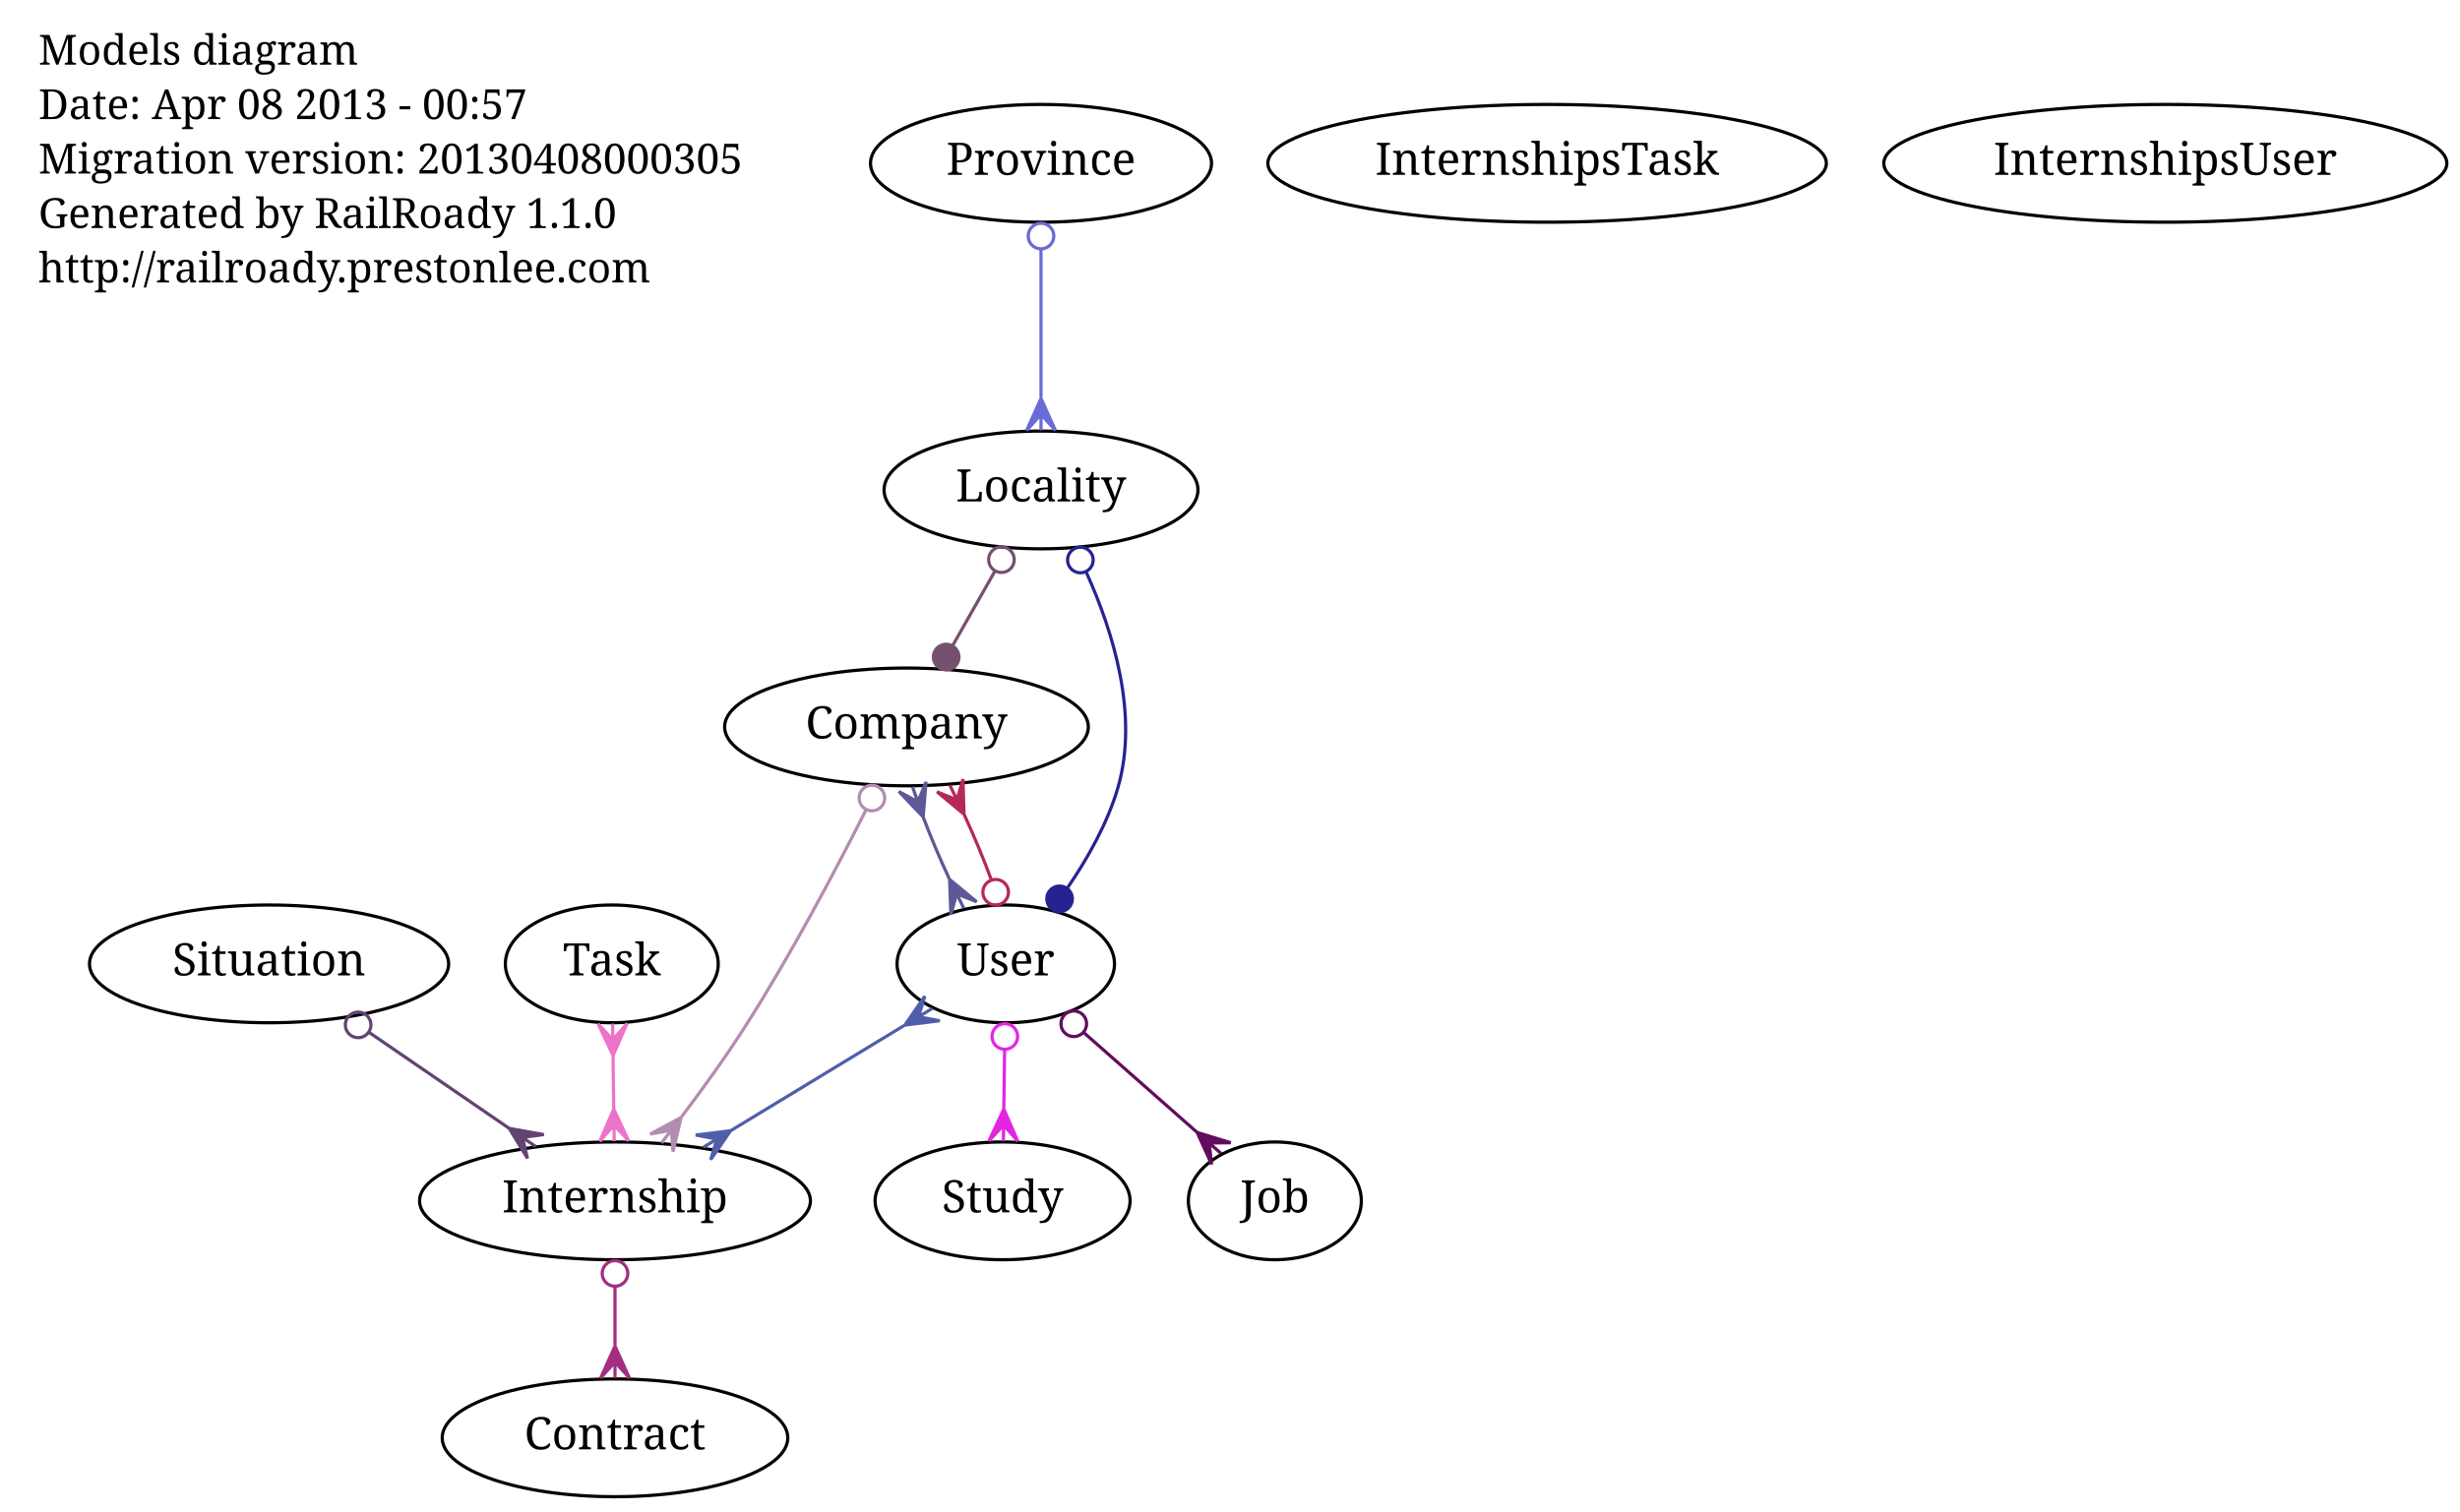
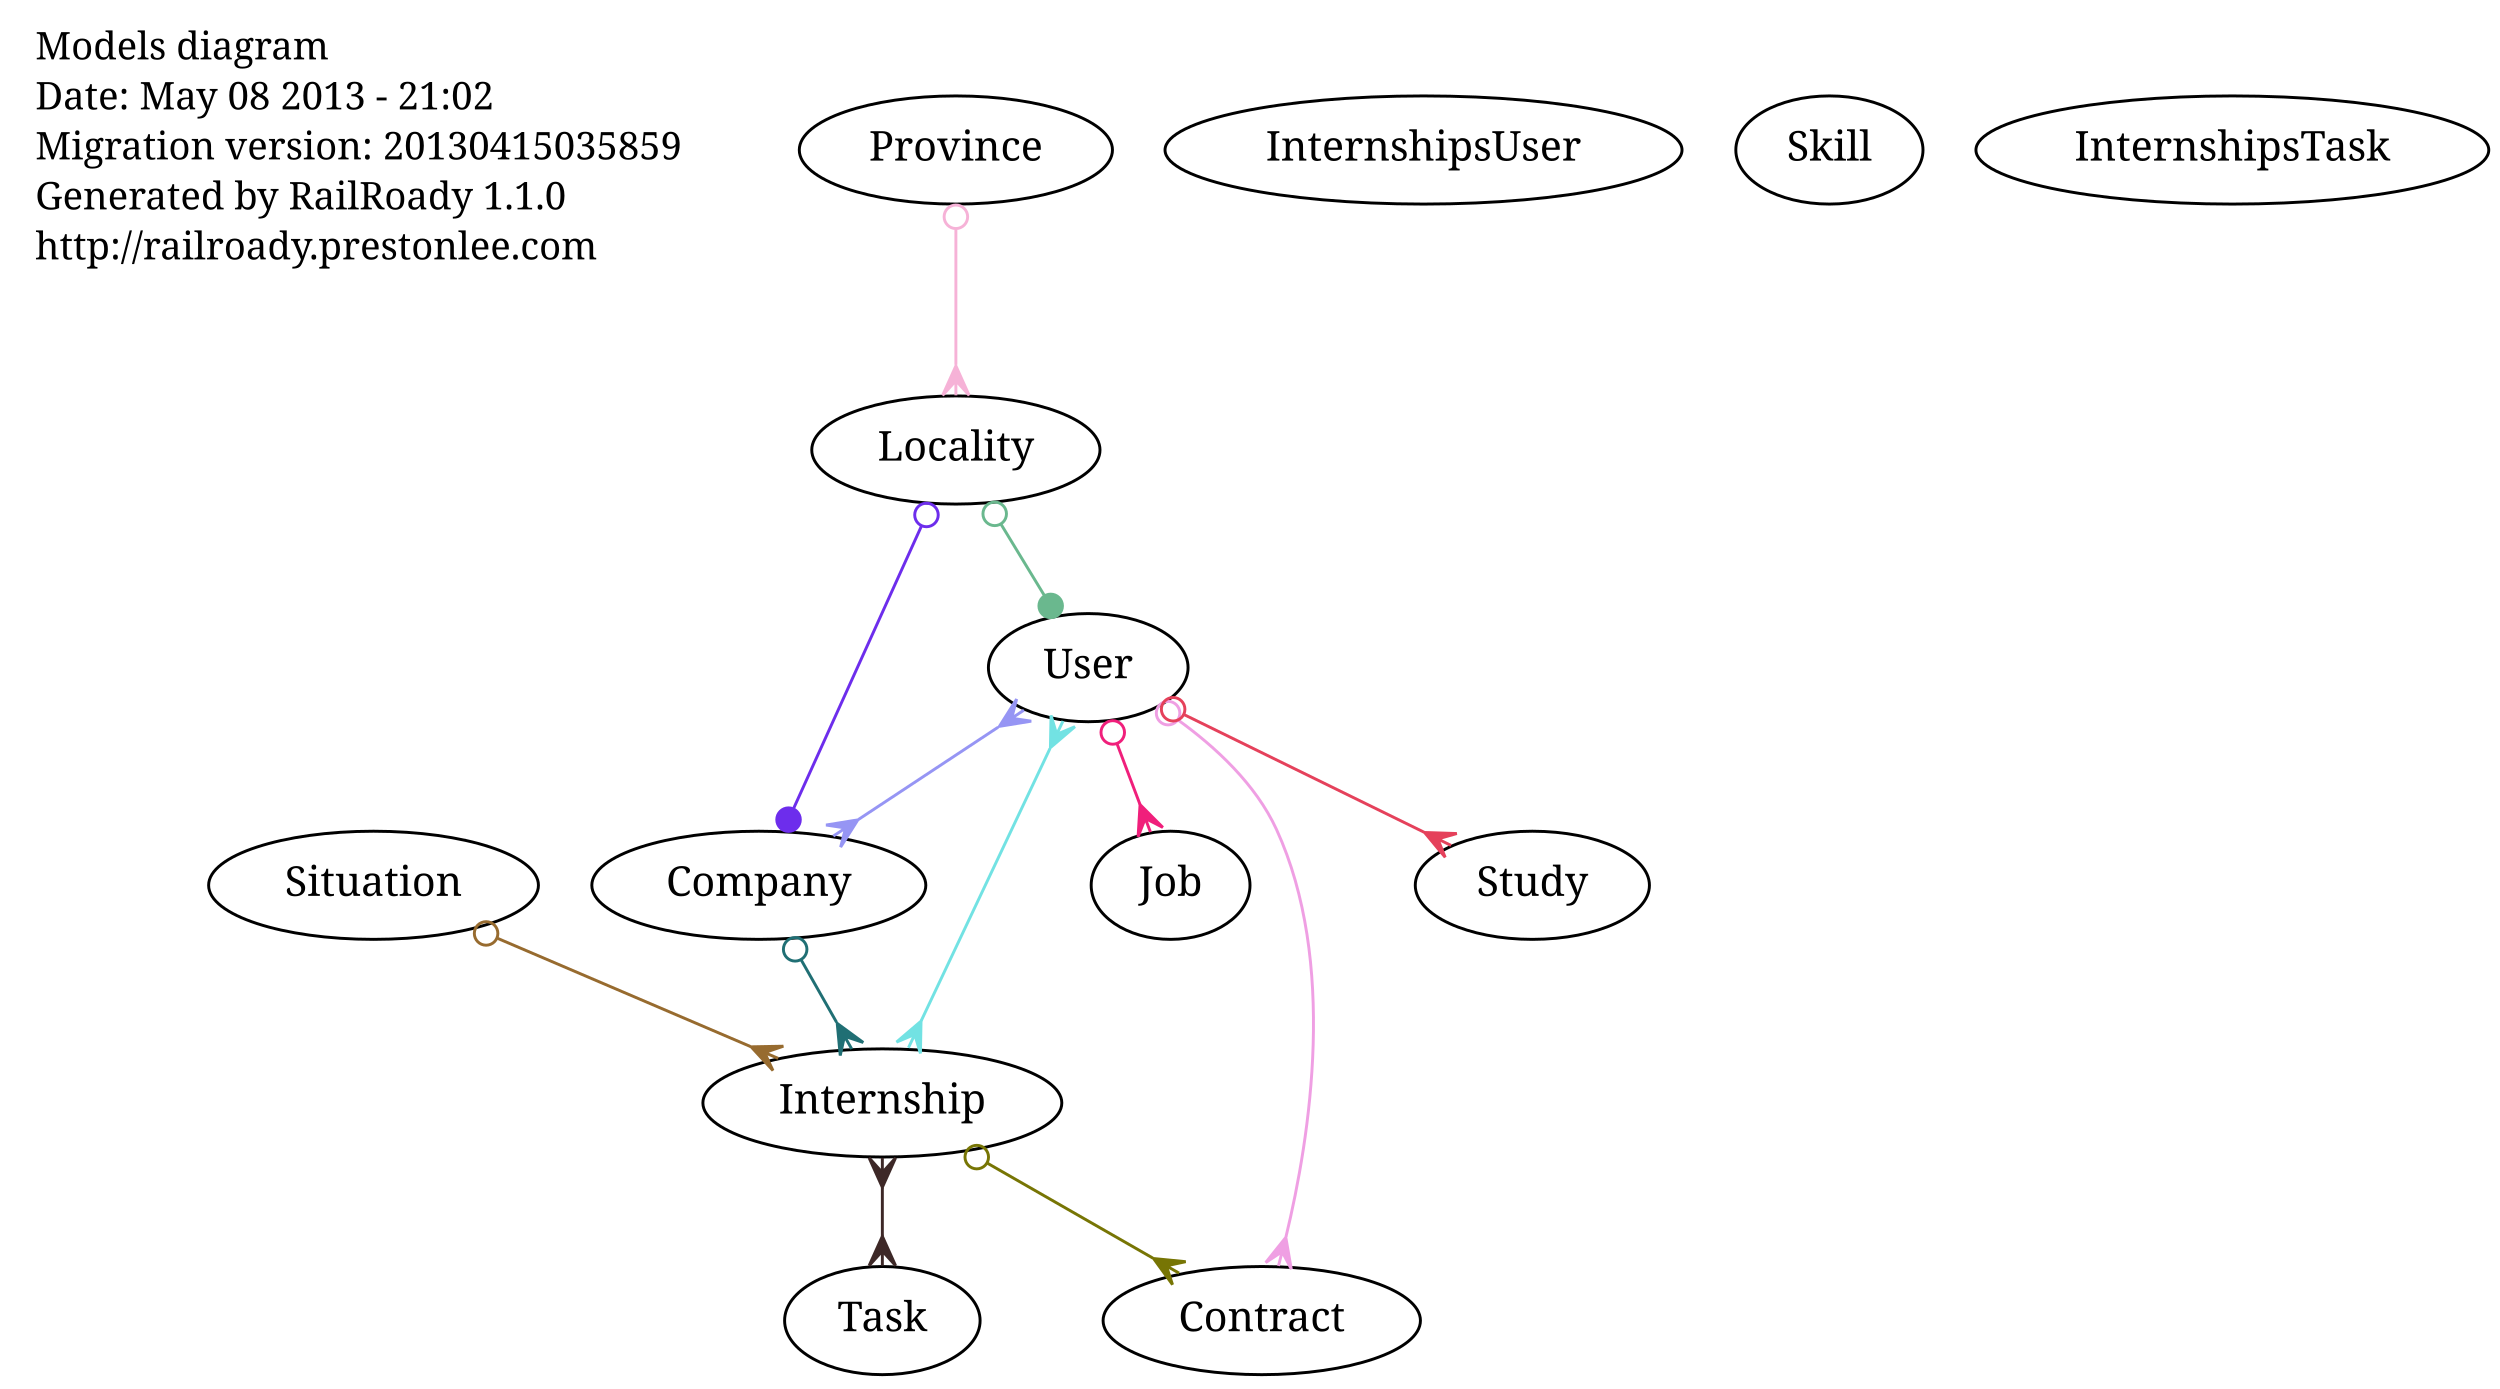
- <svg xmlns="http://www.w3.org/2000/svg" width="768pt" height="472pt" viewBox="0.00 0.00 768.00 472.00">
+ <svg xmlns="http://www.w3.org/2000/svg" width="850pt" height="472pt" viewBox="0.00 0.00 850.00 472.00">
  <g id="graph1" class="graph" transform="scale(1 1) rotate(0) translate(4 468)">
-     <polygon fill="white" stroke="white" points="-4,5 -4,-468 765,-468 765,5 -4,5" />
+     <polygon fill="white" stroke="white" points="-4,5 -4,-468 847,-468 847,5 -4,5" />
    <g id="node1" class="node">
      <text text-anchor="start" x="8" y="-447.8" font-family="Times Roman,serif" font-size="13.00">Models diagram</text>
-       <text text-anchor="start" x="8" y="-430.8" font-family="Times Roman,serif" font-size="13.00">Date: Apr 08 2013 - 00:57</text>
-       <text text-anchor="start" x="8" y="-413.8" font-family="Times Roman,serif" font-size="13.00">Migration version: 20130408000305</text>
+       <text text-anchor="start" x="8" y="-430.8" font-family="Times Roman,serif" font-size="13.00">Date: May 08 2013 - 21:02</text>
+       <text text-anchor="start" x="8" y="-413.8" font-family="Times Roman,serif" font-size="13.00">Migration version: 20130415035859</text>
      <text text-anchor="start" x="8" y="-396.8" font-family="Times Roman,serif" font-size="13.00">Generated by RailRoady 1.1.0</text>
      <text text-anchor="start" x="8" y="-379.8" font-family="Times Roman,serif" font-size="13.00">http://railroady.prestonlee.com</text>
    </g>
    <g id="node2" class="node">
-       <ellipse fill="none" stroke="black" cx="279" cy="-241" rx="56.778" ry="18.385" />
-       <text text-anchor="middle" x="279" y="-237.4" font-family="Times Roman,serif" font-size="14.00">Company</text>
+       <ellipse fill="none" stroke="black" cx="366" cy="-241" rx="33.941" ry="18.385" />
+       <text text-anchor="middle" x="366" y="-237.4" font-family="Times Roman,serif" font-size="14.00">User</text>
    </g>
-     <g id="node11" class="node">
-       <ellipse fill="none" stroke="black" cx="310" cy="-167" rx="33.941" ry="18.385" />
-       <text text-anchor="middle" x="310" y="-163.4" font-family="Times Roman,serif" font-size="14.00">User</text>
+     <g id="node3" class="node">
+       <ellipse fill="none" stroke="black" cx="254" cy="-167" rx="56.778" ry="18.385" />
+       <text text-anchor="middle" x="254" y="-163.4" font-family="Times Roman,serif" font-size="14.00">Company</text>
+     </g>
+     <g id="edge6" class="edge">
+       <path fill="none" stroke="#9695f4" d="M335.375,-220.766C320.668,-211.048 302.999,-199.374 287.889,-189.391" />
+       <polygon fill="#9695f4" stroke="#9695f4" points="335.796,-221.044 341.659,-230.311 339.968,-223.8 344.139,-226.556 344.139,-226.556 344.139,-226.556 339.968,-223.8 346.62,-222.802 335.796,-221.044 335.796,-221.044" />
+       <polygon fill="#9695f4" stroke="#9695f4" points="287.673,-189.248 281.81,-179.981 283.501,-186.492 279.329,-183.735 279.329,-183.735 279.329,-183.735 283.501,-186.492 276.849,-187.49 287.673,-189.248 287.673,-189.248" />
+     </g>
+     <g id="node4" class="node">
+       <ellipse fill="none" stroke="black" cx="425" cy="-19" rx="53.948" ry="18.385" />
+       <text text-anchor="middle" x="425" y="-15.4" font-family="Times Roman,serif" font-size="14.00">Contract</text>
+     </g>
+     <g id="edge8" class="edge">
+       <path fill="none" stroke="#ef9fe3" d="M396.473,-223.25C409.35,-213.956 422.972,-201.306 430,-186 450.621,-141.089 441.58,-81.988 433.225,-47.477" />
+       <ellipse fill="none" stroke="#ef9fe3" cx="393.144" cy="-225.536" rx="4" ry="4" />
+       <polygon fill="#ef9fe3" stroke="#ef9fe3" points="433.175,-47.285 435.046,-36.48 431.931,-42.442 430.687,-37.599 430.687,-37.599 430.687,-37.599 431.931,-42.442 426.329,-38.719 433.175,-47.285 433.175,-47.285" />
+     </g>
+     <g id="node5" class="node">
+       <ellipse fill="none" stroke="black" cx="517" cy="-167" rx="39.807" ry="18.385" />
+       <text text-anchor="middle" x="517" y="-163.4" font-family="Times Roman,serif" font-size="14.00">Study</text>
+     </g>
+     <g id="edge10" class="edge">
+       <path fill="none" stroke="#e5415b" d="M398.596,-225.026C422.596,-213.264 455.253,-197.26 480.192,-185.038" />
+       <ellipse fill="none" stroke="#e5415b" cx="394.866" cy="-226.854" rx="4" ry="4" />
+       <polygon fill="#e5415b" stroke="#e5415b" points="480.358,-184.957 491.318,-184.597 484.848,-182.757 489.338,-180.556 489.338,-180.556 489.338,-180.556 484.848,-182.757 487.358,-176.515 480.358,-184.957 480.358,-184.957" />
+     </g>
+     <g id="node8" class="node">
+       <ellipse fill="none" stroke="black" cx="296" cy="-93" rx="61.018" ry="18.385" />
+       <text text-anchor="middle" x="296" y="-89.4" font-family="Times Roman,serif" font-size="14.00">Internship</text>
    </g>
    <g id="edge4" class="edge">
-       <path fill="none" stroke="#5c5997" d="M284.241,-212.788C286.617,-206.52 289.414,-199.895 292.308,-193.689" />
-       <polygon fill="#5c5997" stroke="#5c5997" points="284.202,-212.898 276.627,-220.827 282.536,-217.612 280.87,-222.327 280.87,-222.327 280.87,-222.327 282.536,-217.612 285.113,-223.826 284.202,-212.898 284.202,-212.898" />
-       <polygon fill="#5c5997" stroke="#5c5997" points="292.467,-193.367 300.924,-186.386 294.677,-188.882 296.887,-184.396 296.887,-184.396 296.887,-184.396 294.677,-188.882 292.85,-182.407 292.467,-193.367 292.467,-193.367" />
+       <path fill="none" stroke="#72e2e3" d="M352.991,-213.495C340.504,-187.095 321.741,-147.423 309.193,-120.894" />
+       <polygon fill="#72e2e3" stroke="#72e2e3" points="353.141,-213.812 353.349,-224.776 355.279,-218.332 357.417,-222.852 357.417,-222.852 357.417,-222.852 355.279,-218.332 361.485,-220.928 353.141,-213.812 353.141,-213.812" />
+       <polygon fill="#72e2e3" stroke="#72e2e3" points="309.15,-120.803 308.942,-109.839 307.012,-116.283 304.874,-111.763 304.874,-111.763 304.874,-111.763 307.012,-116.283 300.806,-113.687 309.15,-120.803 309.15,-120.803" />
    </g>
    <g id="node12" class="node">
-       <ellipse fill="none" stroke="black" cx="188" cy="-93" rx="61.018" ry="18.385" />
-       <text text-anchor="middle" x="188" y="-89.4" font-family="Times Roman,serif" font-size="14.00">Internship</text>
+       <ellipse fill="none" stroke="black" cx="394" cy="-167" rx="27" ry="18.385" />
+       <text text-anchor="middle" x="394" y="-163.4" font-family="Times Roman,serif" font-size="14.00">Job</text>
    </g>
    <g id="edge2" class="edge">
-       <path fill="none" stroke="#b38daf" d="M266.302,-214.962C256.738,-195.987 242.931,-169.881 229,-148 222.844,-138.331 215.522,-128.159 208.781,-119.228" />
-       <ellipse fill="none" stroke="#b38daf" cx="268.214" cy="-218.791" rx="4" ry="4" />
-       <polygon fill="#b38daf" stroke="#b38daf" points="208.636,-119.039 206.124,-108.365 205.594,-115.071 202.552,-111.103 202.552,-111.103 202.552,-111.103 205.594,-115.071 198.981,-113.841 208.636,-119.039 208.636,-119.039" />
+       <path fill="none" stroke="#f01f7b" d="M375.809,-215.076C378.327,-208.422 381.044,-201.241 383.591,-194.509" />
+       <ellipse fill="none" stroke="#f01f7b" cx="374.337" cy="-218.967" rx="4" ry="4" />
+       <polygon fill="#f01f7b" stroke="#f01f7b" points="383.619,-194.435 391.367,-186.674 385.389,-189.758 387.158,-185.082 387.158,-185.082 387.158,-185.082 385.389,-189.758 382.949,-183.489 383.619,-194.435 383.619,-194.435" />
    </g>
-     <g id="node3" class="node">
-       <ellipse fill="none" stroke="black" cx="479" cy="-417" rx="87.18" ry="18.385" />
-       <text text-anchor="middle" x="479" y="-413.4" font-family="Times Roman,serif" font-size="14.00">InternshipsTask</text>
-     </g>
-     <g id="node4" class="node">
-       <ellipse fill="none" stroke="black" cx="188" cy="-19" rx="53.948" ry="18.385" />
-       <text text-anchor="middle" x="188" y="-15.4" font-family="Times Roman,serif" font-size="14.00">Contract</text>
-     </g>
-     <g id="node5" class="node">
-       <ellipse fill="none" stroke="black" cx="80" cy="-167" rx="56.068" ry="18.385" />
-       <text text-anchor="middle" x="80" y="-163.4" font-family="Times Roman,serif" font-size="14.00">Situation</text>
-     </g>
-     <g id="edge6" class="edge">
-       <path fill="none" stroke="#634371" d="M111.346,-145.522C125.014,-136.157 141.048,-125.171 154.908,-115.674" />
-       <ellipse fill="none" stroke="#634371" cx="107.807" cy="-147.947" rx="4" ry="4" />
-       <polygon fill="#634371" stroke="#634371" points="154.967,-115.634 165.76,-113.694 159.092,-112.808 163.216,-109.981 163.216,-109.981 163.216,-109.981 159.092,-112.808 160.673,-106.269 154.967,-115.634 154.967,-115.634" />
+     <g id="edge12" class="edge">
+       <path fill="none" stroke="#206f74" d="M268.349,-141.718C272.241,-134.862 276.472,-127.407 280.427,-120.438" />
+       <ellipse fill="none" stroke="#206f74" cx="266.356" cy="-145.229" rx="4" ry="4" />
+       <polygon fill="#206f74" stroke="#206f74" points="280.656,-120.035 289.505,-113.559 283.124,-115.687 285.592,-111.338 285.592,-111.338 285.592,-111.338 283.124,-115.687 281.678,-109.117 280.656,-120.035 280.656,-120.035" />
    </g>
    <g id="node6" class="node">
-       <ellipse fill="none" stroke="black" cx="309" cy="-93" rx="39.807" ry="18.385" />
-       <text text-anchor="middle" x="309" y="-89.4" font-family="Times Roman,serif" font-size="14.00">Study</text>
+       <ellipse fill="none" stroke="black" cx="480" cy="-417" rx="87.889" ry="18.385" />
+       <text text-anchor="middle" x="480" y="-413.4" font-family="Times Roman,serif" font-size="14.00">InternshipsUser</text>
    </g>
    <g id="node7" class="node">
-       <ellipse fill="none" stroke="black" cx="187" cy="-167" rx="33.234" ry="18.385" />
-       <text text-anchor="middle" x="187" y="-163.4" font-family="Times Roman,serif" font-size="14.00">Task</text>
-     </g>
-     <g id="edge8" class="edge">
-       <path fill="none" stroke="#ed73c8" d="M187.388,-138.282C187.462,-132.836 187.539,-127.138 187.612,-121.693" />
-       <polygon fill="#ed73c8" stroke="#ed73c8" points="187.388,-138.328 182.753,-148.266 187.32,-143.327 187.252,-148.327 187.252,-148.327 187.252,-148.327 187.32,-143.327 191.752,-148.388 187.388,-138.328 187.388,-138.328" />
-       <polygon fill="#ed73c8" stroke="#ed73c8" points="187.613,-121.666 192.247,-111.728 187.68,-116.667 187.748,-111.667 187.748,-111.667 187.748,-111.667 187.68,-116.667 183.248,-111.607 187.613,-121.666 187.613,-121.666" />
-     </g>
-     <g id="node8" class="node">
-       <ellipse fill="none" stroke="black" cx="394" cy="-93" rx="27" ry="18.385" />
-       <text text-anchor="middle" x="394" y="-89.4" font-family="Times Roman,serif" font-size="14.00">Job</text>
-     </g>
-     <g id="node9" class="node">
      <ellipse fill="none" stroke="black" cx="321" cy="-417" rx="53.238" ry="18.385" />
      <text text-anchor="middle" x="321" y="-413.4" font-family="Times Roman,serif" font-size="14.00">Province</text>
    </g>
-     <g id="node13" class="node">
+     <g id="node11" class="node">
      <ellipse fill="none" stroke="black" cx="321" cy="-315" rx="48.998" ry="18.385" />
      <text text-anchor="middle" x="321" y="-311.4" font-family="Times Roman,serif" font-size="14.00">Locality</text>
    </g>
-     <g id="edge10" class="edge">
-       <path fill="none" stroke="#696bd6" d="M321,-390.015C321,-375.835 321,-358.445 321,-343.98" />
-       <ellipse fill="none" stroke="#696bd6" cx="321" cy="-394.292" rx="4" ry="4" />
-       <polygon fill="#696bd6" stroke="#696bd6" points="321,-343.59 325.5,-333.59 321,-338.59 321,-333.59 321,-333.59 321,-333.59 321,-338.59 316.5,-333.59 321,-343.59 321,-343.59" />
+     <g id="edge14" class="edge">
+       <path fill="none" stroke="#f6b2d7" d="M321,-390.015C321,-375.835 321,-358.445 321,-343.98" />
+       <ellipse fill="none" stroke="#f6b2d7" cx="321" cy="-394.292" rx="4" ry="4" />
+       <polygon fill="#f6b2d7" stroke="#f6b2d7" points="321,-343.59 325.5,-333.59 321,-338.59 321,-333.59 321,-333.59 321,-333.59 321,-338.59 316.5,-333.59 321,-343.59 321,-343.59" />
+     </g>
+     <g id="edge16" class="edge">
+       <path fill="none" stroke="#777504" d="M331.683,-72.531C349.202,-62.481 370.293,-50.383 387.988,-40.232" />
+       <ellipse fill="none" stroke="#777504" cx="328.099" cy="-74.587" rx="4" ry="4" />
+       <polygon fill="#777504" stroke="#777504" points="388.22,-40.098 399.134,-39.026 392.558,-37.61 396.895,-35.123 396.895,-35.123 396.895,-35.123 392.558,-37.61 394.655,-31.219 388.22,-40.098 388.22,-40.098" />
+     </g>
+     <g id="node9" class="node">
+       <ellipse fill="none" stroke="black" cx="296" cy="-19" rx="33.234" ry="18.385" />
+       <text text-anchor="middle" x="296" y="-15.4" font-family="Times Roman,serif" font-size="14.00">Task</text>
+     </g>
+     <g id="edge18" class="edge">
+       <path fill="none" stroke="#3d2827" d="M296,-64.282C296,-58.836 296,-53.138 296,-47.693" />
+       <polygon fill="#3d2827" stroke="#3d2827" points="296,-64.327 291.5,-74.327 296,-69.327 296,-74.327 296,-74.327 296,-74.327 296,-69.327 300.5,-74.327 296,-64.327 296,-64.327" />
+       <polygon fill="#3d2827" stroke="#3d2827" points="296,-47.667 300.5,-37.667 296,-42.667 296,-37.667 296,-37.667 296,-37.667 296,-42.667 291.5,-37.667 296,-47.667 296,-47.667" />
    </g>
    <g id="node10" class="node">
-       <ellipse fill="none" stroke="black" cx="672" cy="-417" rx="87.889" ry="18.385" />
-       <text text-anchor="middle" x="672" y="-413.4" font-family="Times Roman,serif" font-size="14.00">InternshipsUser</text>
-     </g>
-     <g id="edge12" class="edge">
-       <path fill="none" stroke="#b52955" d="M305.406,-193.486C303.005,-199.967 300.11,-206.917 297.093,-213.446" />
-       <ellipse fill="none" stroke="#b52955" cx="306.839" cy="-189.373" rx="4" ry="4" />
-       <polygon fill="#b52955" stroke="#b52955" points="296.96,-213.719 288.534,-220.736 294.77,-218.213 292.579,-222.708 292.579,-222.708 292.579,-222.708 294.77,-218.213 296.624,-224.68 296.96,-213.719 296.96,-213.719" />
-     </g>
-     <g id="edge18" class="edge">
-       <path fill="none" stroke="#e525e4" d="M309.639,-140.309C309.559,-134.377 309.474,-128.061 309.392,-122.04" />
-       <ellipse fill="none" stroke="#e525e4" cx="309.694" cy="-144.327" rx="4" ry="4" />
-       <polygon fill="#e525e4" stroke="#e525e4" points="309.387,-121.666 313.752,-111.607 309.32,-116.667 309.252,-111.667 309.252,-111.667 309.252,-111.667 309.32,-116.667 304.753,-111.728 309.387,-121.666 309.387,-121.666" />
-     </g>
-     <g id="edge16" class="edge">
-       <path fill="none" stroke="#620c5e" d="M334.306,-145.587C345.385,-135.827 358.474,-124.297 369.568,-114.523" />
-       <ellipse fill="none" stroke="#620c5e" cx="331.228" cy="-148.299" rx="4" ry="4" />
-       <polygon fill="#620c5e" stroke="#620c5e" points="369.733,-114.378 380.211,-111.145 373.484,-111.073 377.236,-107.768 377.236,-107.768 377.236,-107.768 373.484,-111.073 374.262,-104.391 369.733,-114.378 369.733,-114.378" />
-     </g>
-     <g id="edge14" class="edge">
-       <path fill="none" stroke="#505eaa" d="M278.249,-147.741C261.69,-137.697 241.364,-125.368 224.196,-114.955" />
-       <polygon fill="#505eaa" stroke="#505eaa" points="278.503,-147.895 284.719,-156.929 282.778,-150.488 287.053,-153.081 287.053,-153.081 287.053,-153.081 282.778,-150.488 289.387,-149.234 278.503,-147.895 278.503,-147.895" />
-       <polygon fill="#505eaa" stroke="#505eaa" points="224.093,-114.893 217.877,-105.859 219.818,-112.3 215.543,-109.707 215.543,-109.707 215.543,-109.707 219.818,-112.3 213.209,-113.554 224.093,-114.893 224.093,-114.893" />
+       <ellipse fill="none" stroke="black" cx="123" cy="-167" rx="56.068" ry="18.385" />
+       <text text-anchor="middle" x="123" y="-163.4" font-family="Times Roman,serif" font-size="14.00">Situation</text>
    </g>
    <g id="edge20" class="edge">
-       <path fill="none" stroke="#a32e81" d="M188,-66.309C188,-60.377 188,-54.061 188,-48.04" />
-       <ellipse fill="none" stroke="#a32e81" cx="188" cy="-70.327" rx="4" ry="4" />
-       <polygon fill="#a32e81" stroke="#a32e81" points="188,-47.667 192.5,-37.667 188,-42.667 188,-37.667 188,-37.667 188,-37.667 188,-42.667 183.5,-37.667 188,-47.667 188,-47.667" />
+       <path fill="none" stroke="#976b2f" d="M165.196,-148.951C191.239,-137.811 224.62,-123.533 251.141,-112.188" />
+       <ellipse fill="none" stroke="#976b2f" cx="161.271" cy="-150.63" rx="4" ry="4" />
+       <polygon fill="#976b2f" stroke="#976b2f" points="251.382,-112.085 262.346,-112.29 255.979,-110.119 260.576,-108.153 260.576,-108.153 260.576,-108.153 255.979,-110.119 258.806,-104.015 251.382,-112.085 251.382,-112.085" />
    </g>
    <g id="edge24" class="edge">
-       <path fill="none" stroke="#76506f" d="M306.651,-289.718C302.406,-282.238 297.756,-274.047 293.502,-266.55" />
-       <ellipse fill="none" stroke="#76506f" cx="308.644" cy="-293.229" rx="4" ry="4" />
-       <ellipse fill="#76506f" stroke="#76506f" cx="291.383" cy="-262.817" rx="4" ry="4" />
+       <path fill="none" stroke="#6ab88e" d="M336.293,-289.851C341.082,-281.977 346.357,-273.302 351.117,-265.475" />
+       <ellipse fill="none" stroke="#6ab88e" cx="334.202" cy="-293.29" rx="4" ry="4" />
+       <ellipse fill="#6ab88e" stroke="#6ab88e" cx="353.236" cy="-261.99" rx="4" ry="4" />
    </g>
    <g id="edge22" class="edge">
-       <path fill="none" stroke="#262390" d="M335.18,-289.176C343.639,-270.448 351.568,-244.554 345,-222 341.772,-210.916 335.56,-199.933 329.255,-190.73" />
-       <ellipse fill="none" stroke="#262390" cx="333.29" cy="-293.125" rx="4" ry="4" />
-       <ellipse fill="#262390" stroke="#262390" cx="326.798" cy="-187.315" rx="4" ry="4" />
+       <path fill="none" stroke="#6d2dec" d="M309.269,-289.086C297.08,-262.162 278.11,-220.258 265.87,-193.221" />
+       <ellipse fill="none" stroke="#6d2dec" cx="311" cy="-292.911" rx="4" ry="4" />
+       <ellipse fill="#6d2dec" stroke="#6d2dec" cx="264.105" cy="-189.322" rx="4" ry="4" />
+     </g>
+     <g id="node13" class="node">
+       <ellipse fill="none" stroke="black" cx="618" cy="-417" rx="31.82" ry="18.385" />
+       <text text-anchor="middle" x="618" y="-413.4" font-family="Times Roman,serif" font-size="14.00">Skill</text>
+     </g>
+     <g id="node14" class="node">
+       <ellipse fill="none" stroke="black" cx="755" cy="-417" rx="87.18" ry="18.385" />
+       <text text-anchor="middle" x="755" y="-413.4" font-family="Times Roman,serif" font-size="14.00">InternshipsTask</text>
    </g>
  </g>
</svg>
